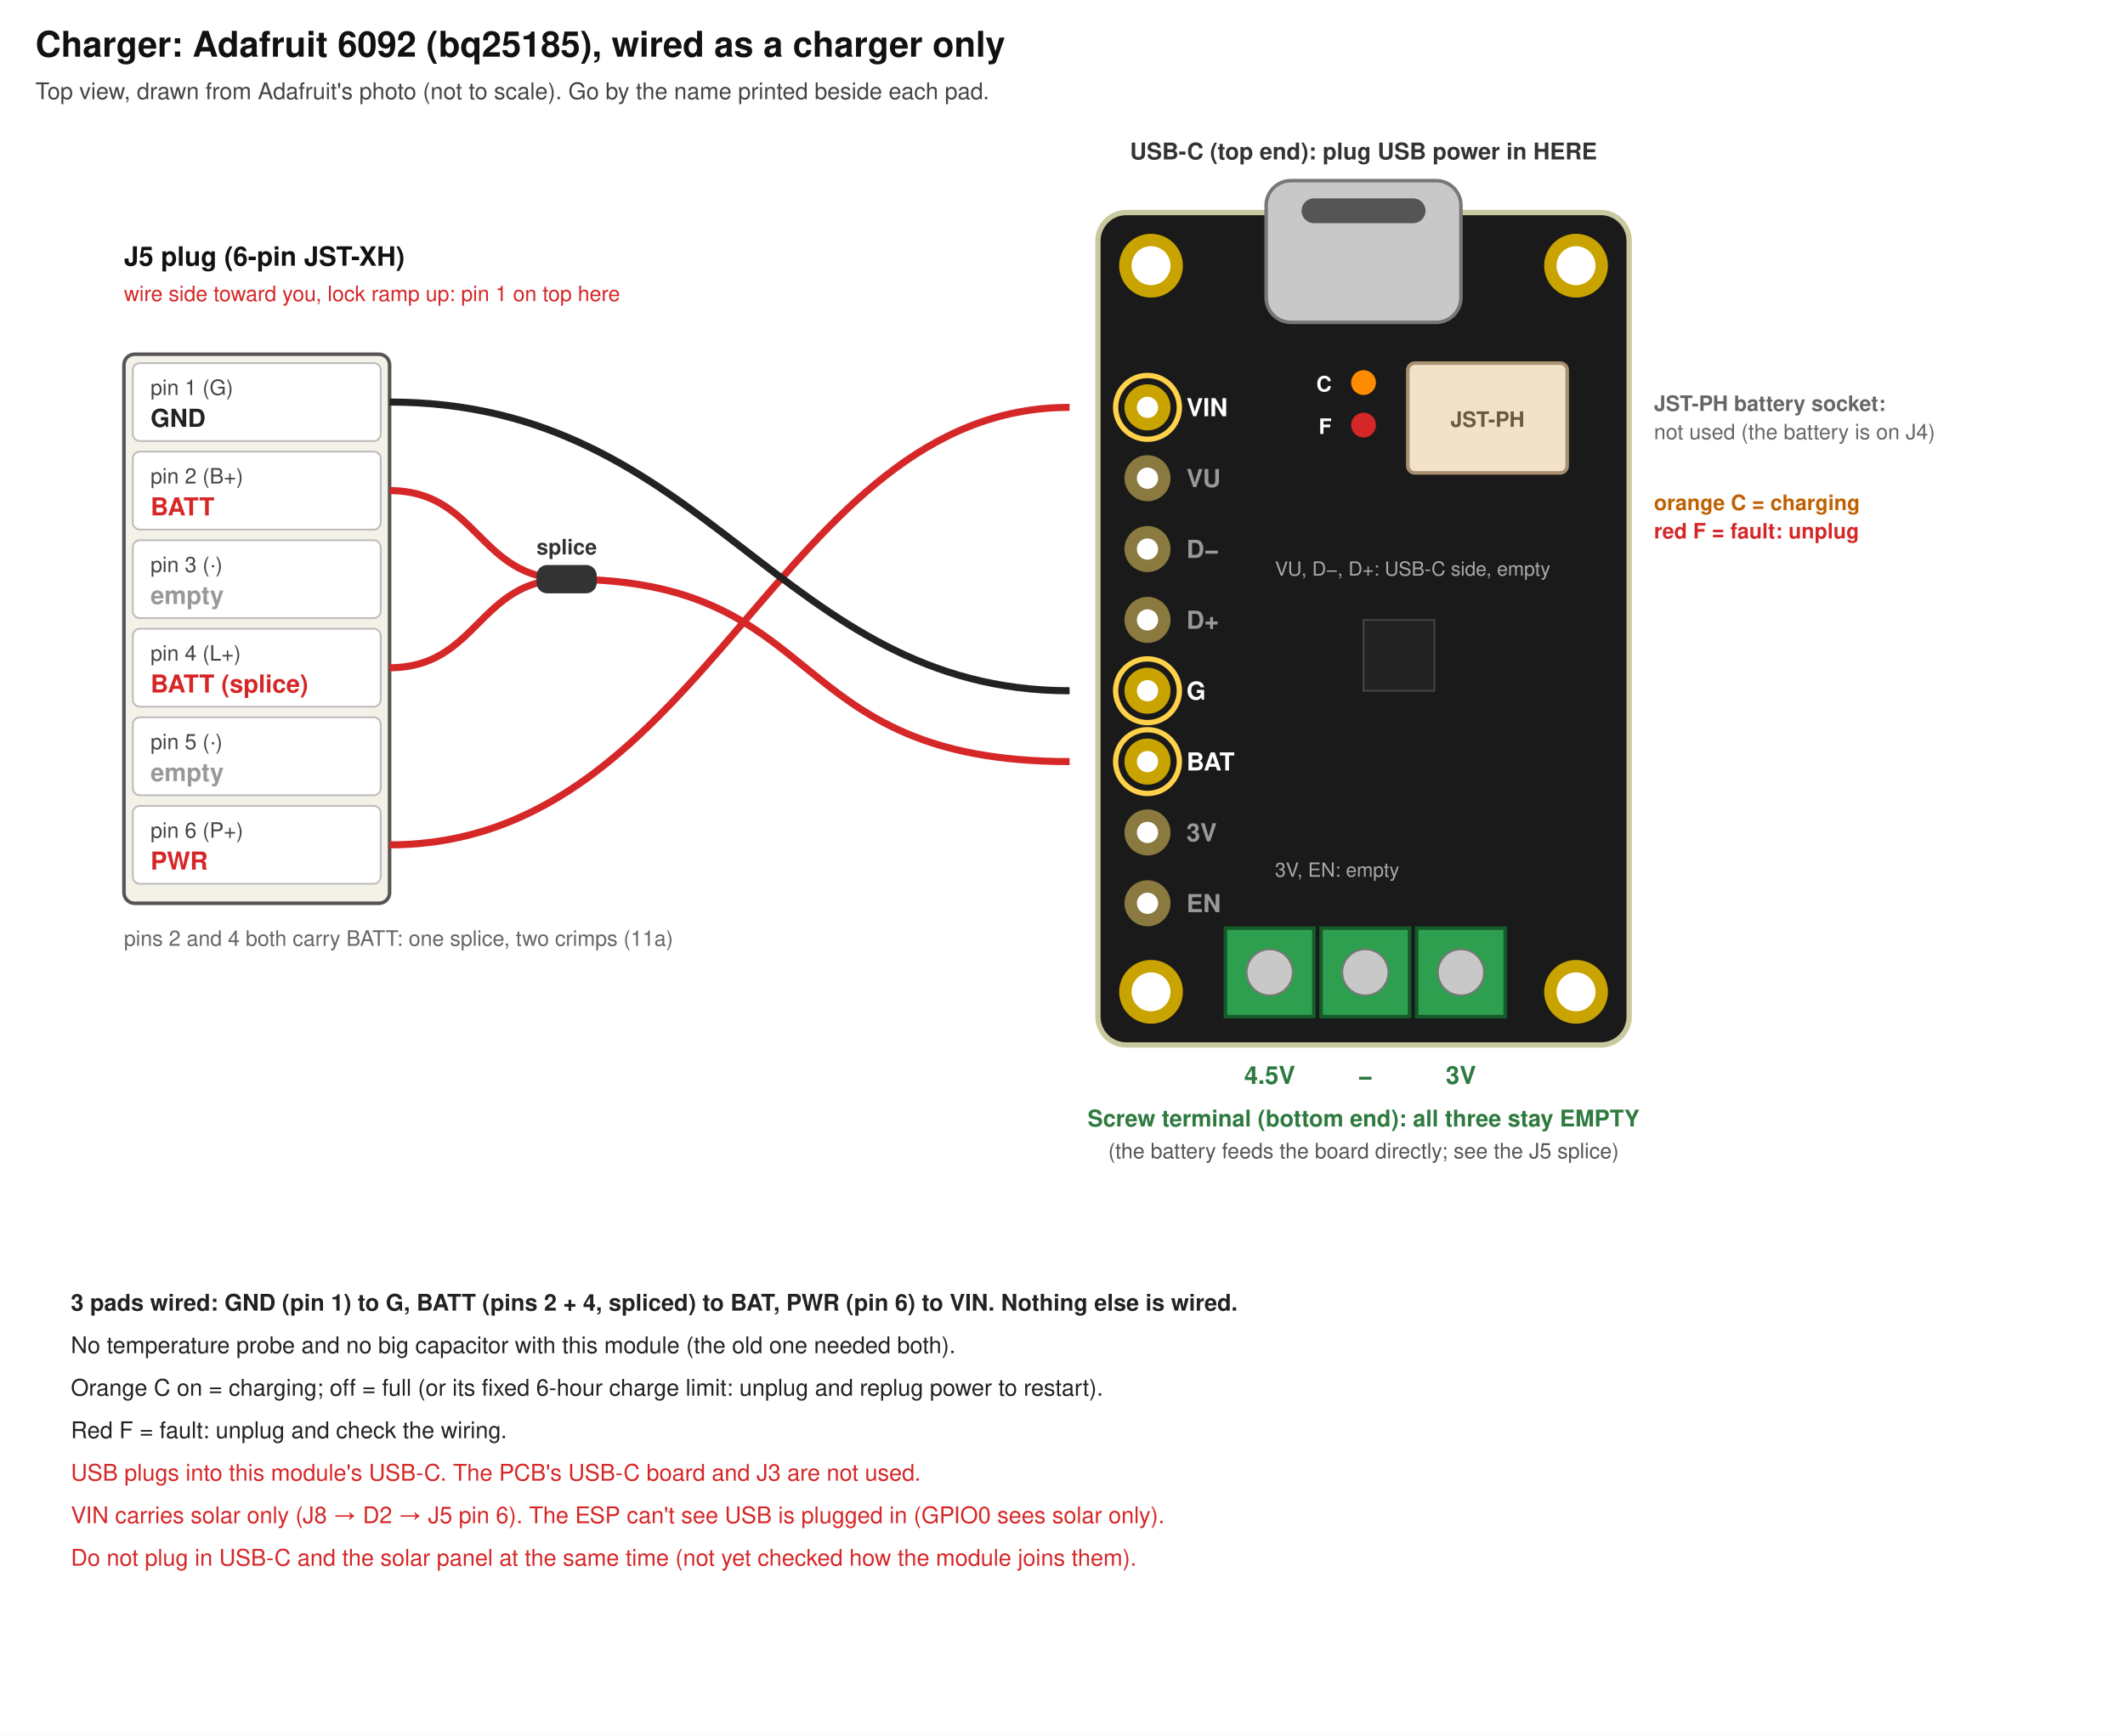
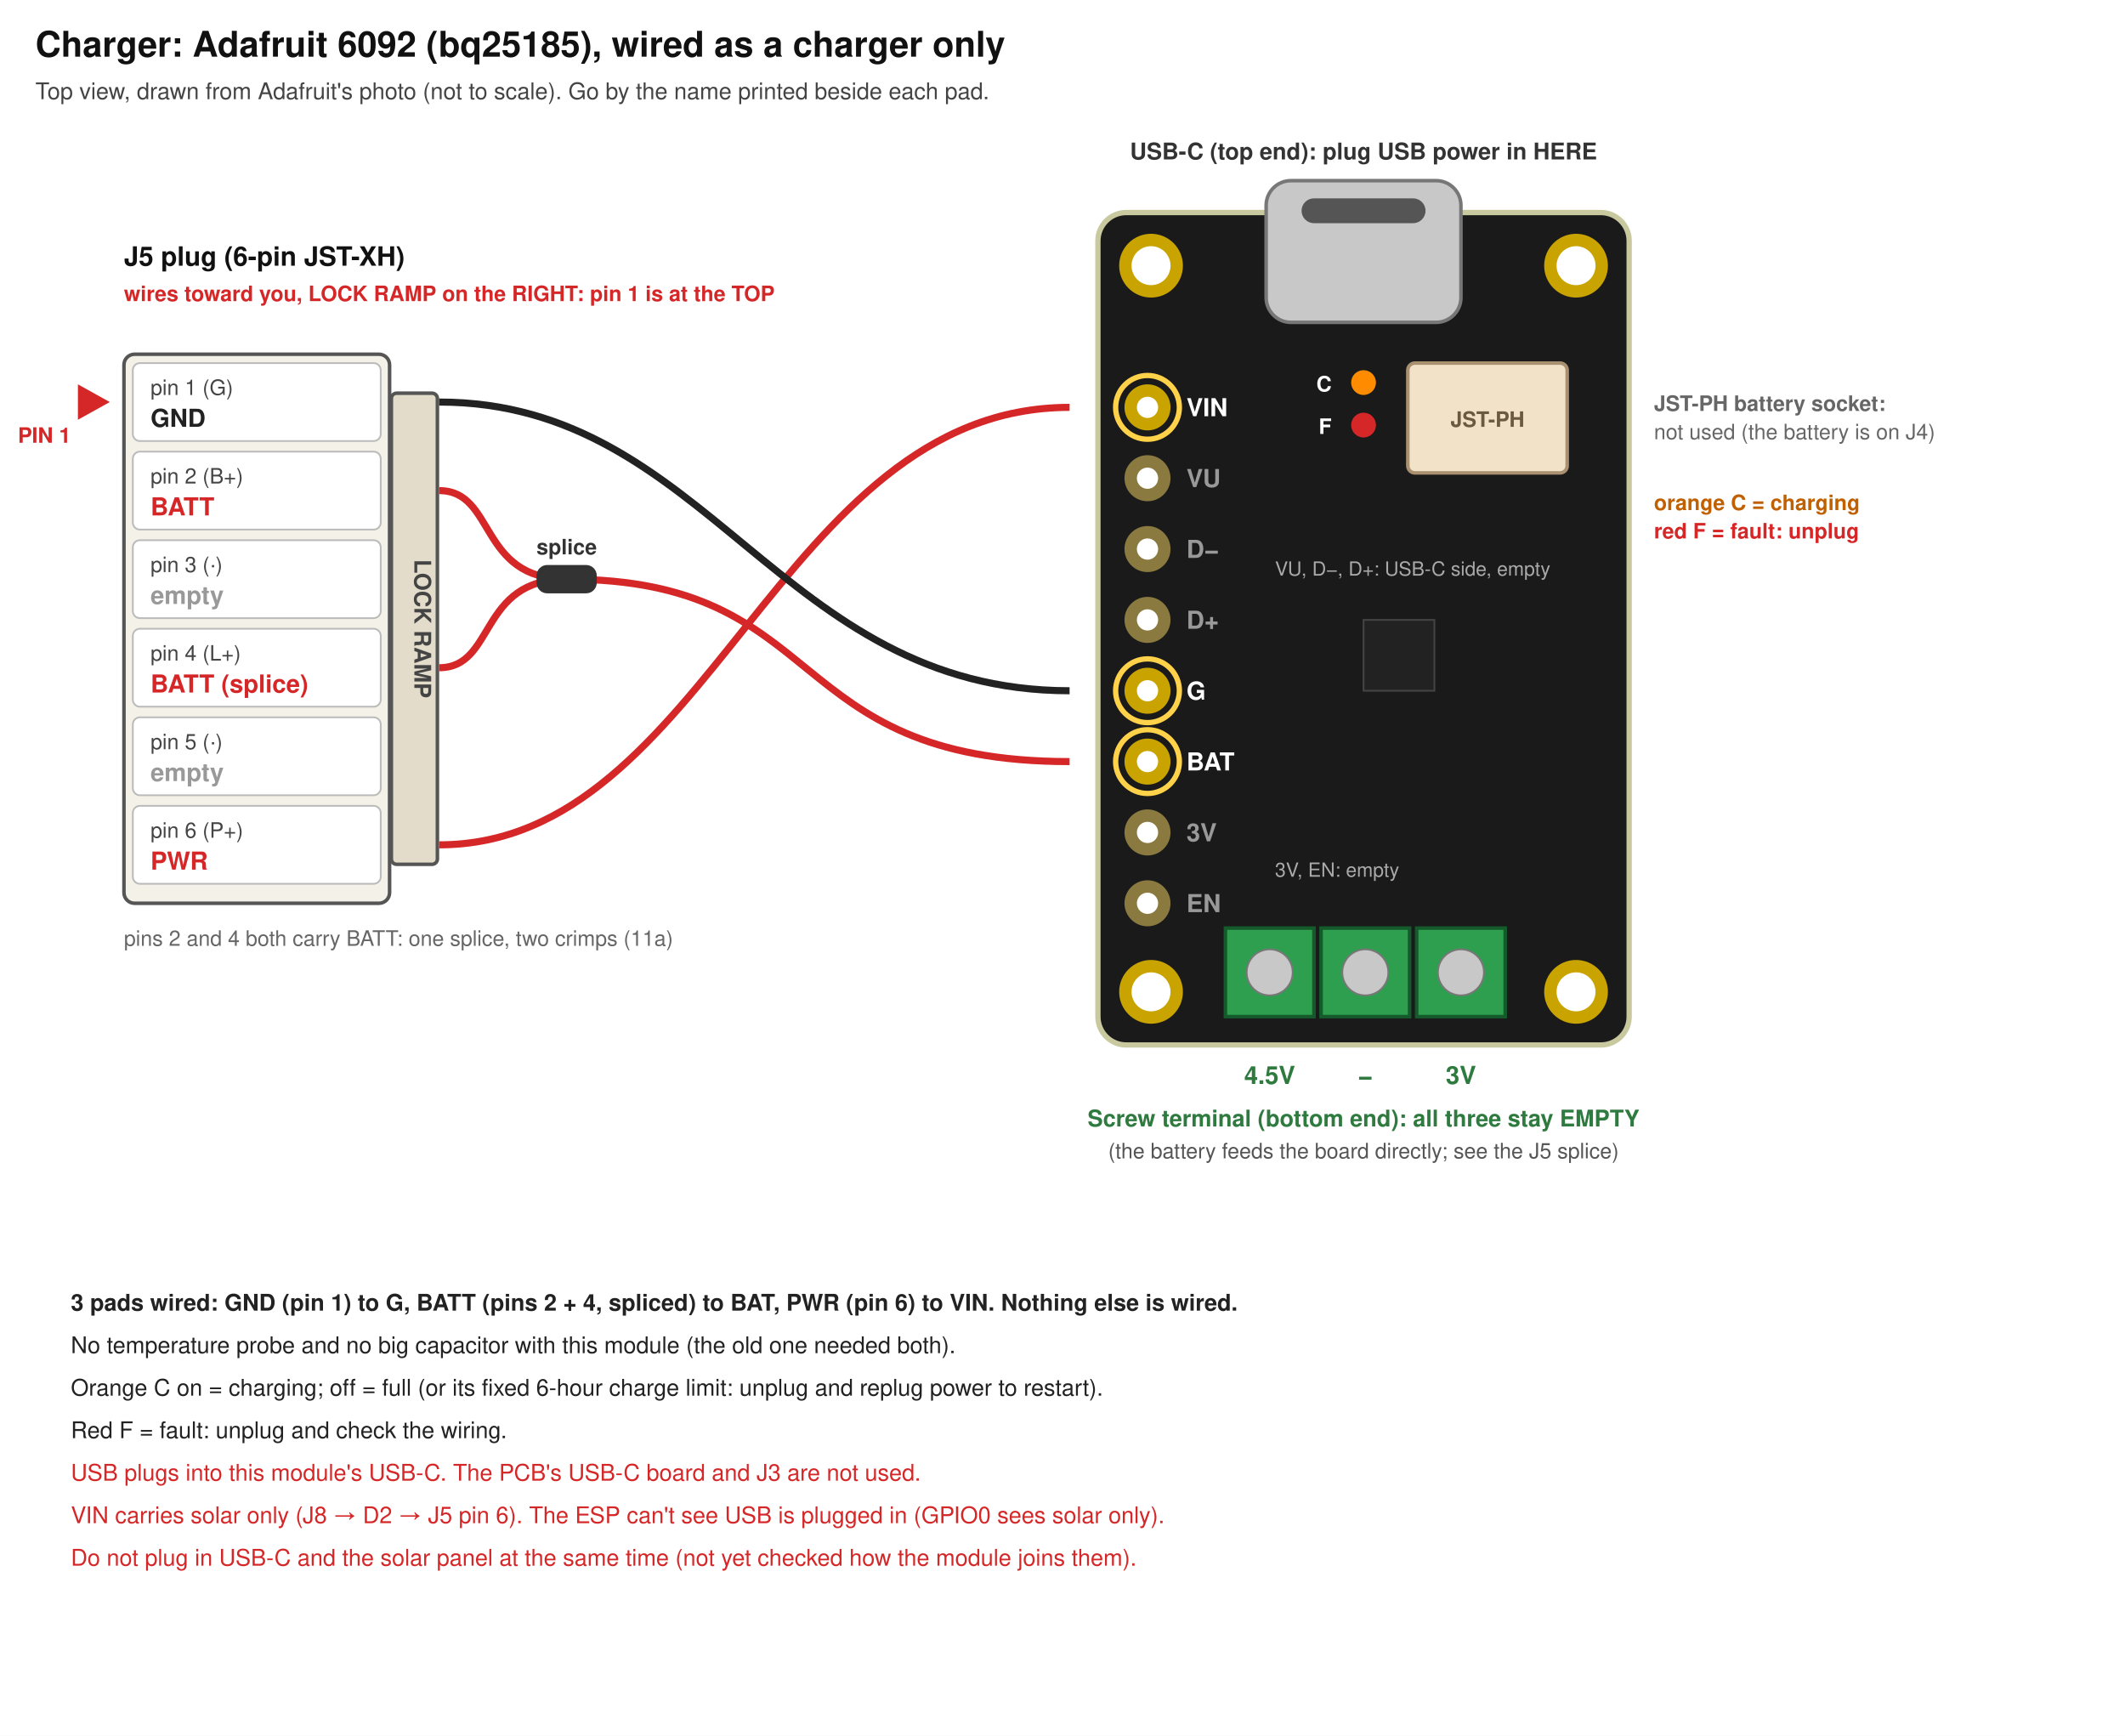
<svg xmlns="http://www.w3.org/2000/svg" width="1200" height="980" font-family="Helvetica,Arial">
  <rect width="100%" height="100%" fill="#fff" />
  <text x="20.0" y="32.0" font-size="20.0" fill="#111" font-weight="bold" text-anchor="start">Charger: Adafruit 6092 (bq25185), wired as a charger only</text>
  <text x="20.0" y="56.0" font-size="13.0" fill="#444" font-weight="normal" text-anchor="start">Top view, drawn from Adafruit's photo (not to scale). Go by the name printed beside each pad.</text>
  <rect x="620" y="120" width="300" height="470" rx="16" fill="#1a1a1a" stroke="#c9c9a0" stroke-width="3" />
  <circle cx="650" cy="150" r="18" fill="#c9a400" />
  <circle cx="650" cy="150" r="11" fill="#fff" />
  <circle cx="890" cy="150" r="18" fill="#c9a400" />
  <circle cx="890" cy="150" r="11" fill="#fff" />
  <circle cx="650" cy="560" r="18" fill="#c9a400" />
  <circle cx="650" cy="560" r="11" fill="#fff" />
  <circle cx="890" cy="560" r="18" fill="#c9a400" />
  <circle cx="890" cy="560" r="11" fill="#fff" />
  <rect x="715" y="102" width="110" height="80" rx="14" fill="#c8c8c8" stroke="#777" stroke-width="2" />
  <rect x="735" y="112" width="70" height="14" rx="7" fill="#555" />
  <text x="770.0" y="90.0" font-size="13.0" fill="#333" font-weight="bold" text-anchor="middle">USB-C (top end): plug USB power in HERE</text>
  <rect x="795" y="205" width="90" height="62" rx="4" fill="#f1e2c8" stroke="#a89070" stroke-width="2" />
  <text x="840.0" y="241.0" font-size="12.0" fill="#6b5a40" font-weight="bold" text-anchor="middle">JST-PH</text>
  <text x="934.0" y="232.0" font-size="12.0" fill="#666" font-weight="bold" text-anchor="start">JST-PH battery socket:</text>
  <text x="934.0" y="248.0" font-size="12.0" fill="#666" font-weight="normal" text-anchor="start">not used (the battery is on J4)</text>
  <circle cx="770" cy="216" r="7" fill="#ff8c00" />
  <text x="752.0" y="221.0" font-size="12.0" fill="#fff" font-weight="bold" text-anchor="end">C</text>
  <circle cx="770" cy="240" r="7" fill="#d62728" />
  <text x="752.0" y="245.0" font-size="12.0" fill="#fff" font-weight="bold" text-anchor="end">F</text>
  <text x="934.0" y="288.0" font-size="12.0" fill="#c06000" font-weight="bold" text-anchor="start">orange C = charging</text>
  <text x="934.0" y="304.0" font-size="12.0" fill="#d62728" font-weight="bold" text-anchor="start">red F = fault: unplug</text>
  <rect x="770" y="350" width="40" height="40" fill="#222" stroke="#444" />
  <circle cx="648" cy="230" r="13" fill="#c9a400" />
  <circle cx="648" cy="230" r="6" fill="#fff" />
  <text x="670.0" y="235.0" font-size="14.0" fill="#fff" font-weight="bold" text-anchor="start">VIN</text>
  <circle cx="648" cy="230" r="18" fill="none" stroke="#ffd24a" stroke-width="3" />
  <circle cx="648" cy="270" r="13" fill="#8a7a40" />
  <circle cx="648" cy="270" r="6" fill="#fff" />
  <text x="670.0" y="275.0" font-size="14.0" fill="#999" font-weight="bold" text-anchor="start">VU</text>
  <circle cx="648" cy="310" r="13" fill="#8a7a40" />
  <circle cx="648" cy="310" r="6" fill="#fff" />
  <text x="670.0" y="315.0" font-size="14.0" fill="#999" font-weight="bold" text-anchor="start">D−</text>
  <circle cx="648" cy="350" r="13" fill="#8a7a40" />
  <circle cx="648" cy="350" r="6" fill="#fff" />
  <text x="670.0" y="355.0" font-size="14.0" fill="#999" font-weight="bold" text-anchor="start">D+</text>
  <circle cx="648" cy="390" r="13" fill="#c9a400" />
  <circle cx="648" cy="390" r="6" fill="#fff" />
  <text x="670.0" y="395.0" font-size="14.0" fill="#fff" font-weight="bold" text-anchor="start">G</text>
  <circle cx="648" cy="390" r="18" fill="none" stroke="#ffd24a" stroke-width="3" />
  <circle cx="648" cy="430" r="13" fill="#c9a400" />
  <circle cx="648" cy="430" r="6" fill="#fff" />
  <text x="670.0" y="435.0" font-size="14.0" fill="#fff" font-weight="bold" text-anchor="start">BAT</text>
  <circle cx="648" cy="430" r="18" fill="none" stroke="#ffd24a" stroke-width="3" />
  <circle cx="648" cy="470" r="13" fill="#8a7a40" />
  <circle cx="648" cy="470" r="6" fill="#fff" />
  <text x="670.0" y="475.0" font-size="14.0" fill="#999" font-weight="bold" text-anchor="start">3V</text>
  <circle cx="648" cy="510" r="13" fill="#8a7a40" />
  <circle cx="648" cy="510" r="6" fill="#fff" />
  <text x="670.0" y="515.0" font-size="14.0" fill="#999" font-weight="bold" text-anchor="start">EN</text>
  <text x="720.0" y="325.0" font-size="11.0" fill="#aaa" font-weight="normal" text-anchor="start">VU, D−, D+: USB-C side, empty</text>
  <text x="720.0" y="495.0" font-size="11.0" fill="#aaa" font-weight="normal" text-anchor="start">3V, EN: empty</text>
  <rect x="692" y="524" width="50" height="50" fill="#2e9e4f" stroke="#145a2a" stroke-width="2" />
  <circle cx="717" cy="549" r="13" fill="#c8c8c8" stroke="#777" />
  <text x="717.0" y="612.0" font-size="14.0" fill="#2e7a3f" font-weight="bold" text-anchor="middle">4.5V</text>
  <rect x="746" y="524" width="50" height="50" fill="#2e9e4f" stroke="#145a2a" stroke-width="2" />
  <circle cx="771" cy="549" r="13" fill="#c8c8c8" stroke="#777" />
  <text x="771.0" y="612.0" font-size="14.0" fill="#2e7a3f" font-weight="bold" text-anchor="middle">−</text>
  <rect x="800" y="524" width="50" height="50" fill="#2e9e4f" stroke="#145a2a" stroke-width="2" />
  <circle cx="825" cy="549" r="13" fill="#c8c8c8" stroke="#777" />
  <text x="825.0" y="612.0" font-size="14.0" fill="#2e7a3f" font-weight="bold" text-anchor="middle">3V</text>
  <text x="770.0" y="636.0" font-size="13.0" fill="#2e7a3f" font-weight="bold" text-anchor="middle">Screw terminal (bottom end): all three stay EMPTY</text>
  <text x="770.0" y="654.0" font-size="12.0" fill="#555" font-weight="normal" text-anchor="middle">(the battery feeds the board directly; see the J5 splice)</text>
  <text x="70.0" y="150.0" font-size="15.0" fill="#111" font-weight="bold" text-anchor="start">J5 plug (6-pin JST-XH)</text>
-   <text x="70.0" y="170.0" font-size="12.0" fill="#d62728" font-weight="normal" text-anchor="start">wire side toward you, lock ramp up: pin 1 on top here</text>
+   <text x="70.0" y="170.0" font-size="12.0" fill="#d62728" font-weight="bold" text-anchor="start">wires toward you, LOCK RAMP on the RIGHT: pin 1 is at the TOP</text>
  <rect x="70" y="200" width="150" height="310" rx="6" fill="#f4f1e8" stroke="#555" stroke-width="2" />
  <rect x="75" y="205" width="140" height="44" rx="4" fill="#fff" stroke="#bbb" />
  <text x="85.0" y="223.0" font-size="12.0" fill="#444" font-weight="normal" text-anchor="start">pin 1 (G)</text>
  <text x="85.0" y="241.0" font-size="14.0" fill="#222" font-weight="bold" text-anchor="start">GND</text>
  <rect x="75" y="255" width="140" height="44" rx="4" fill="#fff" stroke="#bbb" />
  <text x="85.0" y="273.0" font-size="12.0" fill="#444" font-weight="normal" text-anchor="start">pin 2 (B+)</text>
  <text x="85.0" y="291.0" font-size="14.0" fill="#d62728" font-weight="bold" text-anchor="start">BATT</text>
  <rect x="75" y="305" width="140" height="44" rx="4" fill="#fff" stroke="#bbb" />
  <text x="85.0" y="323.0" font-size="12.0" fill="#444" font-weight="normal" text-anchor="start">pin 3 (·)</text>
  <text x="85.0" y="341.0" font-size="14.0" fill="#999" font-weight="bold" text-anchor="start">empty</text>
  <rect x="75" y="355" width="140" height="44" rx="4" fill="#fff" stroke="#bbb" />
  <text x="85.0" y="373.0" font-size="12.0" fill="#444" font-weight="normal" text-anchor="start">pin 4 (L+)</text>
  <text x="85.0" y="391.0" font-size="14.0" fill="#d62728" font-weight="bold" text-anchor="start">BATT (splice)</text>
  <rect x="75" y="405" width="140" height="44" rx="4" fill="#fff" stroke="#bbb" />
  <text x="85.0" y="423.0" font-size="12.0" fill="#444" font-weight="normal" text-anchor="start">pin 5 (·)</text>
  <text x="85.0" y="441.0" font-size="14.0" fill="#999" font-weight="bold" text-anchor="start">empty</text>
  <rect x="75" y="455" width="140" height="44" rx="4" fill="#fff" stroke="#bbb" />
  <text x="85.0" y="473.0" font-size="12.0" fill="#444" font-weight="normal" text-anchor="start">pin 6 (P+)</text>
  <text x="85.0" y="491.0" font-size="14.0" fill="#d62728" font-weight="bold" text-anchor="start">PWR</text>
-   <path d="M220 477 C 400 477, 440 230, 604 230" fill="none" stroke="#d62728" stroke-width="4" />
-   <path d="M220 227 C 400 227, 440 390, 604 390" fill="none" stroke="#222" stroke-width="4" />
-   <path d="M220 277 C 270 277, 270 327, 320 327" fill="none" stroke="#d62728" stroke-width="4" />
-   <path d="M220 377 C 270 377, 270 327, 320 327" fill="none" stroke="#d62728" stroke-width="4" />
+   <rect x="221" y="222" width="26" height="266" rx="3" fill="#e3dccb" stroke="#555" stroke-width="2" />
+   <text x="234.0" y="355.0" font-size="13.0" fill="#444" font-weight="bold" text-anchor="middle" transform="rotate(90 234.0 355.0)">LOCK RAMP</text>
+   <polygon points="62,227 44,217 44,237" fill="#d62728" />
+   <text x="40.0" y="250.0" font-size="12.0" fill="#d62728" font-weight="bold" text-anchor="end">PIN 1</text>
+   <path d="M248 477 C 400 477, 440 230, 604 230" fill="none" stroke="#d62728" stroke-width="4" />
+   <path d="M248 227 C 400 227, 440 390, 604 390" fill="none" stroke="#222" stroke-width="4" />
+   <path d="M248 277 C 280 277, 270 327, 320 327" fill="none" stroke="#d62728" stroke-width="4" />
+   <path d="M248 377 C 280 377, 270 327, 320 327" fill="none" stroke="#d62728" stroke-width="4" />
  <path d="M320 327 C 470 327, 440 430, 604 430" fill="none" stroke="#d62728" stroke-width="4" />
  <rect x="303" y="319" width="34" height="16" rx="6" fill="#333" />
  <text x="320.0" y="313.0" font-size="12.0" fill="#333" font-weight="bold" text-anchor="middle" stroke="#fff" stroke-width="3" paint-order="stroke">splice</text>
  <text x="70.0" y="534.0" font-size="12.0" fill="#666" font-weight="normal" text-anchor="start">pins 2 and 4 both carry BATT: one splice, two crimps (11a)</text>
  <text x="40.0" y="740.0" font-size="13.0" fill="#222" font-weight="bold" text-anchor="start">3 pads wired: GND (pin 1) to G, BATT (pins 2 + 4, spliced) to BAT, PWR (pin 6) to VIN. Nothing else is wired.</text>
  <text x="40.0" y="764.0" font-size="13.0" fill="#222" font-weight="normal" text-anchor="start">No temperature probe and no big capacitor with this module (the old one needed both).</text>
  <text x="40.0" y="788.0" font-size="13.0" fill="#222" font-weight="normal" text-anchor="start">Orange C on = charging; off = full (or its fixed 6-hour charge limit: unplug and replug power to restart).</text>
  <text x="40.0" y="812.0" font-size="13.0" fill="#222" font-weight="normal" text-anchor="start">Red F = fault: unplug and check the wiring.</text>
  <text x="40.0" y="836.0" font-size="13.0" fill="#d62728" font-weight="normal" text-anchor="start">USB plugs into this module's USB-C. The PCB's USB-C board and J3 are not used.</text>
  <text x="40.0" y="860.0" font-size="13.0" fill="#d62728" font-weight="normal" text-anchor="start">VIN carries solar only (J8 → D2 → J5 pin 6). The ESP can't see USB is plugged in (GPIO0 sees solar only).</text>
  <text x="40.0" y="884.0" font-size="13.0" fill="#d62728" font-weight="normal" text-anchor="start">Do not plug in USB-C and the solar panel at the same time (not yet checked how the module joins them).</text>
</svg>
